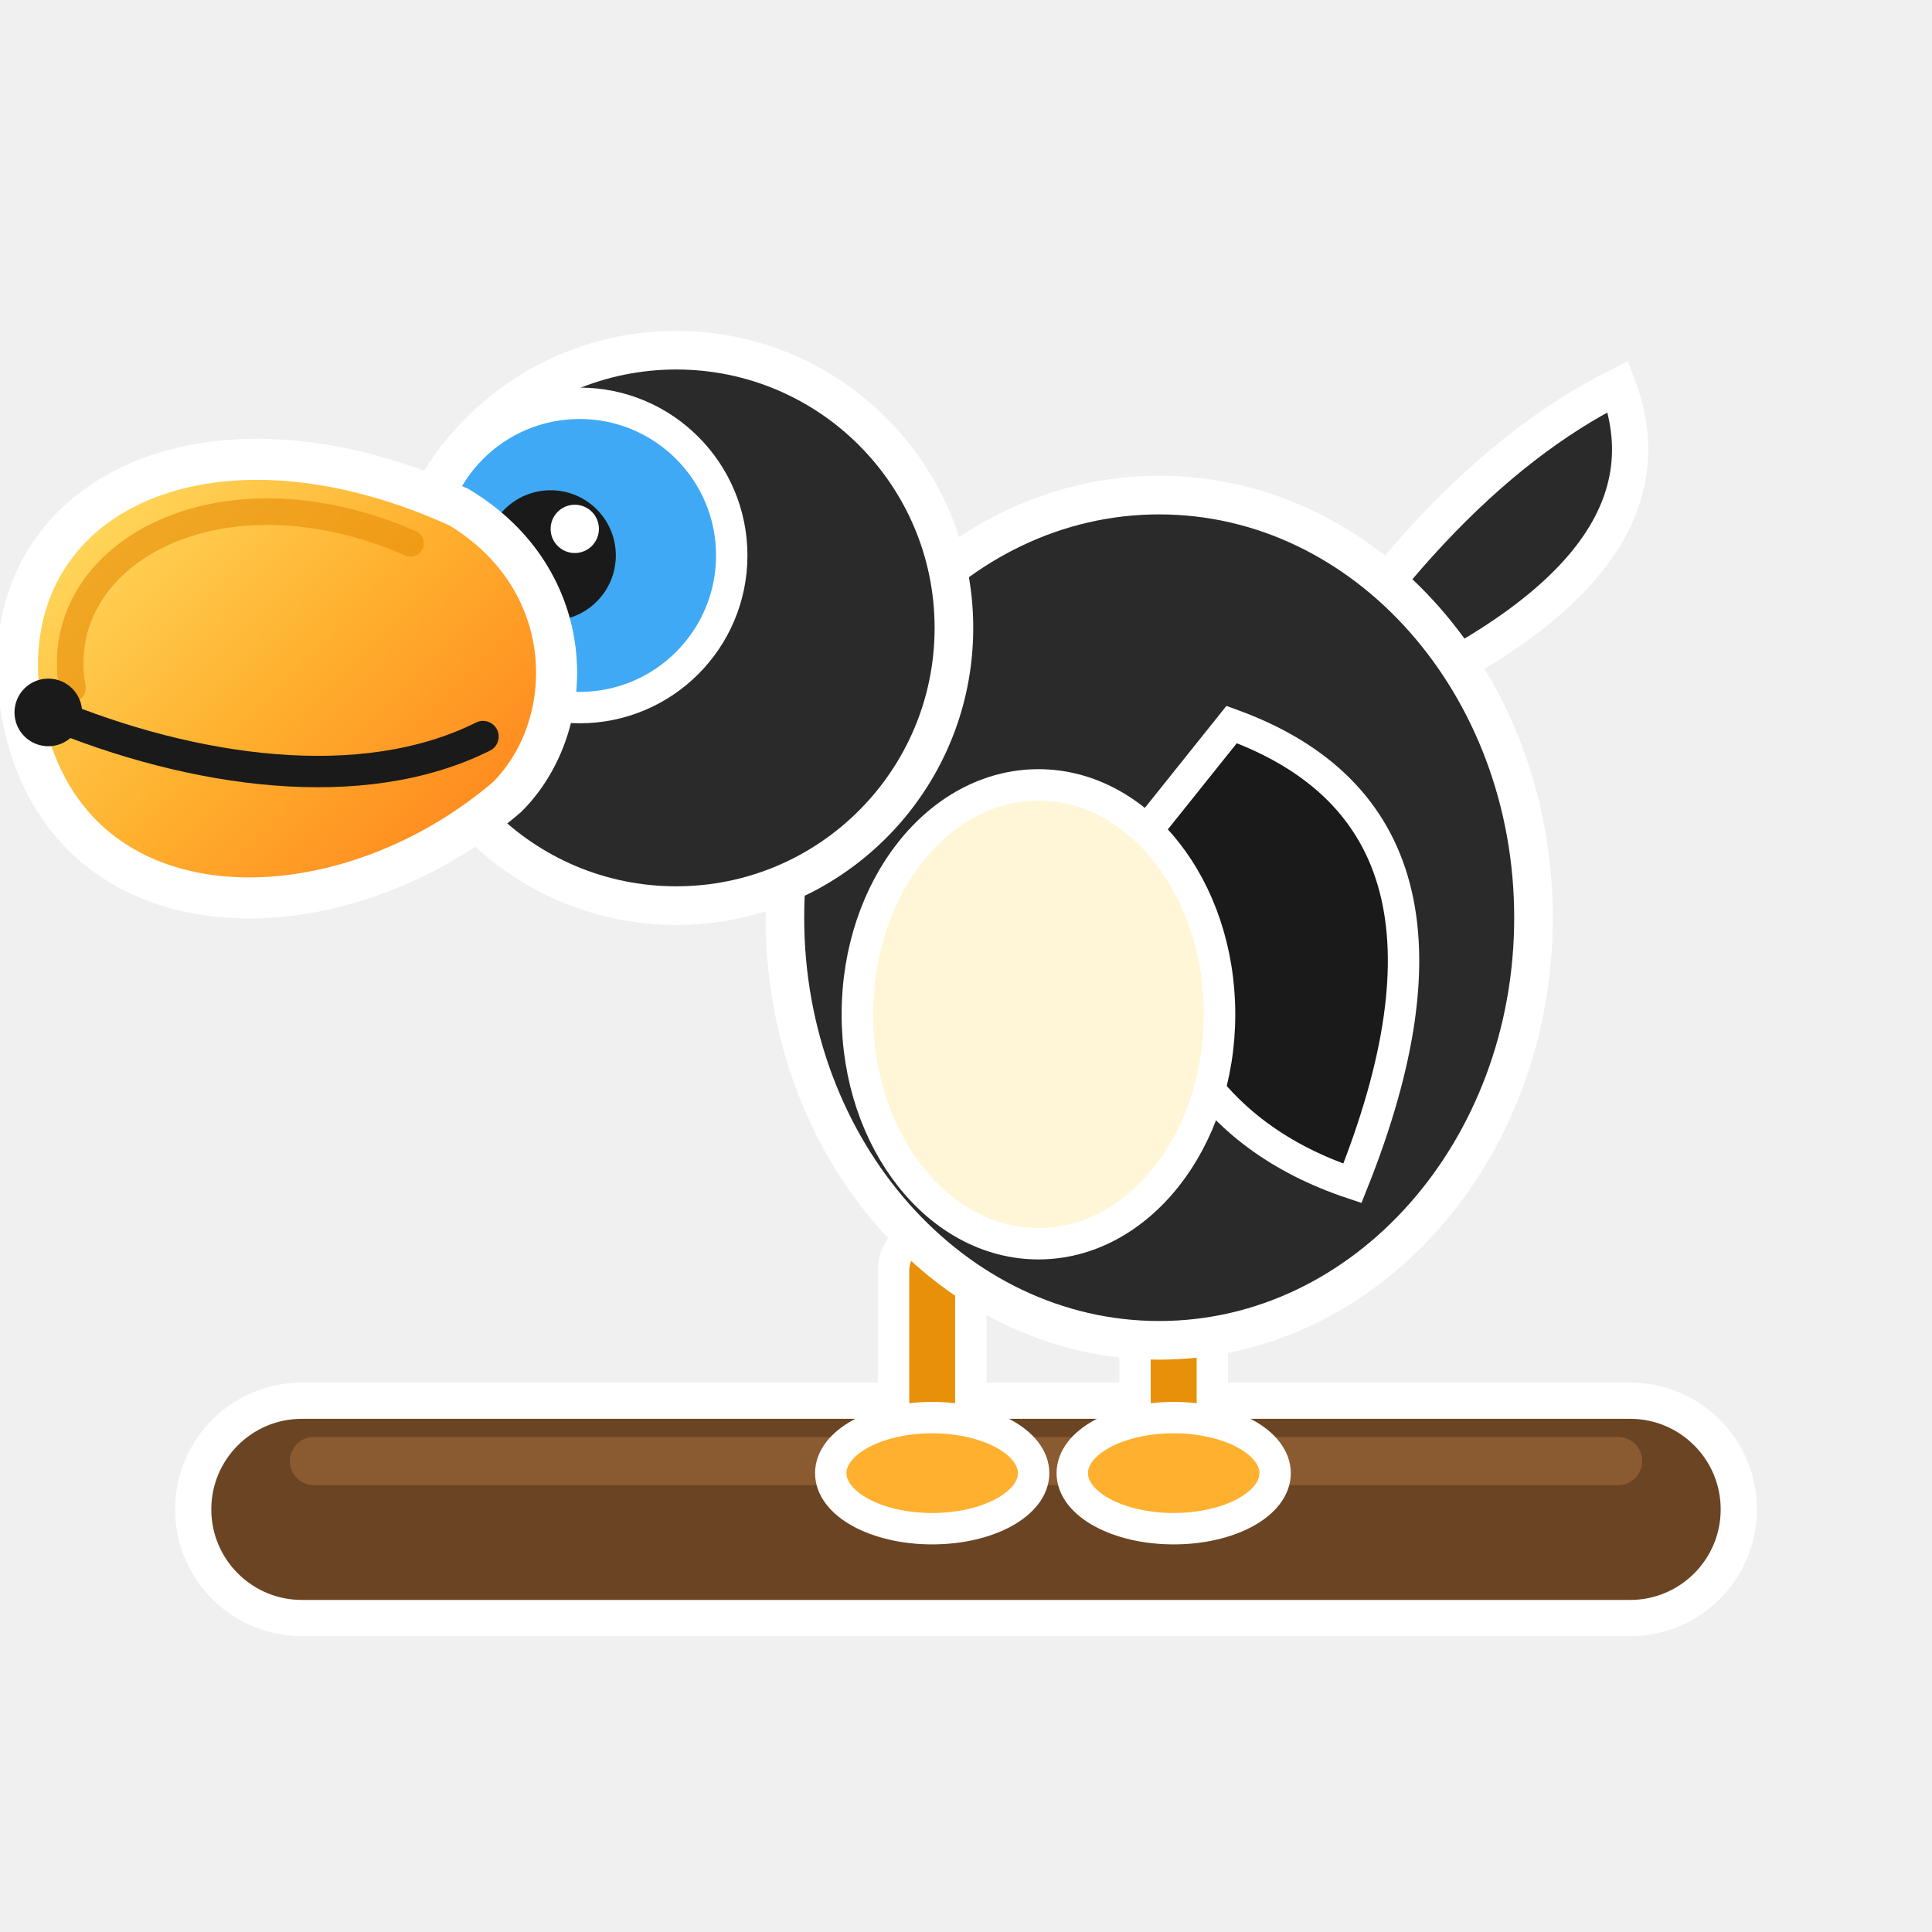
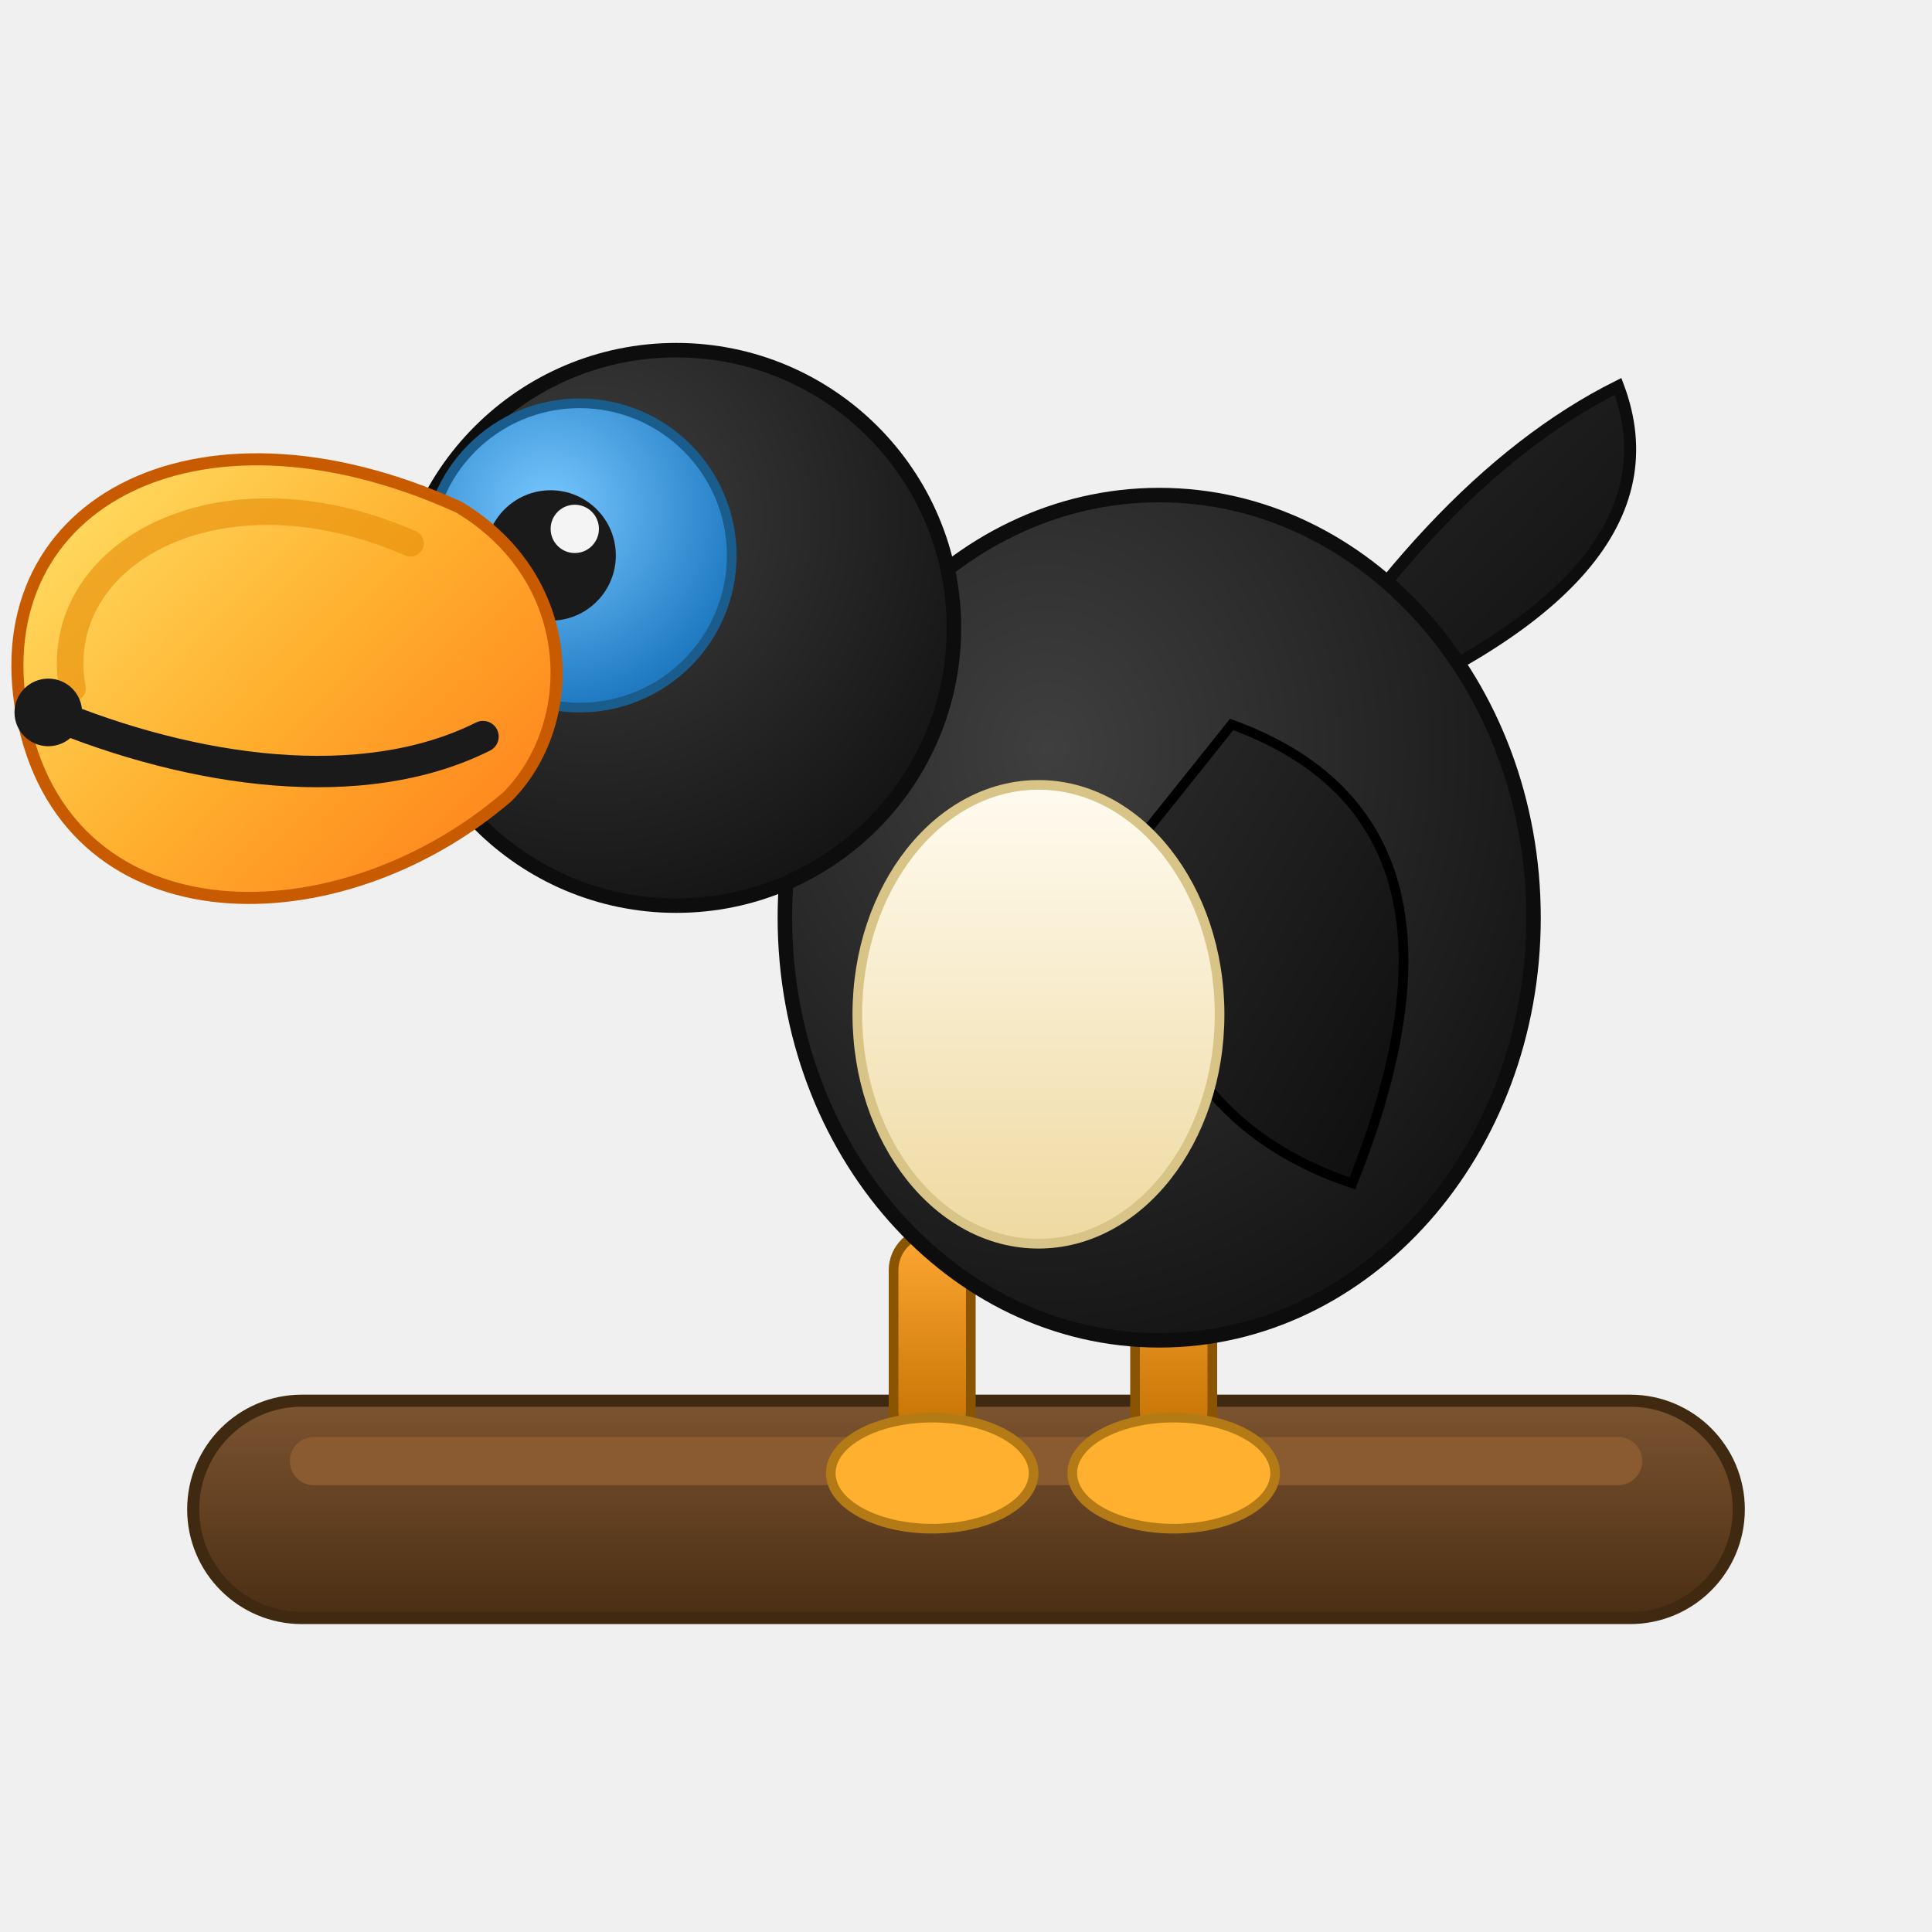
<svg xmlns="http://www.w3.org/2000/svg" viewBox="0 0 80 80">
  <defs>
    <linearGradient id="beakGrad" x1="0%" y1="10%" x2="100%" y2="90%">
      <stop offset="0%" stop-color="#ffe066" />
      <stop offset="50%" stop-color="#ffb02e" />
      <stop offset="100%" stop-color="#ff7e1a" />
    </linearGradient>
+     <linearGradient id="branchGrad" x1="0" y1="0" x2="0" y2="1">
+       <stop offset="0" stop-color="#7c5430" />
+       <stop offset="1" stop-color="#4a2e14" />
+     </linearGradient>
+     <radialGradient id="bodyGrad" cx="35%" cy="30%" r="75%">
+       <stop offset="0" stop-color="#3f3f3f" />
+       <stop offset="1" stop-color="#141414" />
+     </radialGradient>
+     <radialGradient id="headGrad" cx="35%" cy="30%" r="75%">
+       <stop offset="0" stop-color="#3f3f3f" />
+       <stop offset="1" stop-color="#141414" />
+     </radialGradient>
+     <linearGradient id="wingGrad" x1="0" y1="0" x2="1" y2="1">
+       <stop offset="0" stop-color="#2a2a2a" />
+       <stop offset="1" stop-color="#0d0d0d" />
+     </linearGradient>
+     <linearGradient id="chestGrad" x1="0" y1="0" x2="0" y2="1">
+       <stop offset="0" stop-color="#fffbf0" />
+       <stop offset="1" stop-color="#eed9a0" />
+     </linearGradient>
+     <radialGradient id="eyeRingGrad" cx="40%" cy="35%" r="65%">
+       <stop offset="0" stop-color="#78c8ff" />
+       <stop offset="1" stop-color="#1f7ac2" />
+     </radialGradient>
+     <linearGradient id="footGrad" x1="0" y1="0" x2="0" y2="1">
+       <stop offset="0" stop-color="#ffa733" />
+       <stop offset="1" stop-color="#c06f00" />
+     </linearGradient>
  </defs>
-   <rect x="8" y="58" width="64" height="9" rx="4.5" fill="#6b4423" stroke="white" stroke-width="1.5" />
+   <rect x="8" y="58" width="64" height="9" rx="4.5" fill="url(#branchGrad)" stroke="#3f2910" stroke-width="0.5" />
  <line x1="13" y1="60.5" x2="67" y2="60.5" stroke="#8a5a30" stroke-width="2" stroke-linecap="round" />
  <g>
    <animateTransform attributeName="transform" type="translate" values="0,0; 0,-5; 0,0; 0,-1; 0,0" keyTimes="0; 0.3; 0.55; 0.8; 1" dur="0.9s" repeatCount="indefinite" />
-     <path d="M55,30 Q70,24 67,16 Q59,20 52,32 Z" fill="#2a2a2a" stroke="white" stroke-width="1.5" />
-     <rect x="37" y="51" width="3.2" height="9" rx="1.6" fill="#e8900a" stroke="white" stroke-width="1.3" />
-     <ellipse cx="38.6" cy="61" rx="4.2" ry="2.3" fill="#ffb02e" stroke="white" stroke-width="1.3" />
-     <rect x="47" y="51" width="3.2" height="9" rx="1.6" fill="#e8900a" stroke="white" stroke-width="1.3" />
-     <ellipse cx="48.6" cy="61" rx="4.2" ry="2.3" fill="#ffb02e" stroke="white" stroke-width="1.3" />
-     <ellipse cx="48" cy="38" rx="15.5" ry="17.5" fill="#2a2a2a" stroke="white" stroke-width="1.6" />
-     <path d="M51,30 Q62,34 56,49 Q47,46 47,35 Z" fill="#1a1a1a" stroke="white" stroke-width="1.3" />
-     <ellipse cx="43" cy="42" rx="7.5" ry="9.5" fill="#fff6d8" stroke="white" stroke-width="1.3" />
-     <circle cx="28" cy="26" r="11.5" fill="#2a2a2a" stroke="white" stroke-width="1.6" />
-     <circle cx="24" cy="23" r="6.3" fill="#3fa9f5" stroke="white" stroke-width="1.3" />
+     <path d="M55,30 Q70,24 67,16 Q59,20 52,32 Z" fill="url(#wingGrad)" stroke="#0d0d0d" stroke-width="0.5" />
+     <rect x="37" y="51" width="3.2" height="9" rx="1.6" fill="url(#footGrad)" stroke="#8a5400" stroke-width="0.4" />
+     <ellipse cx="38.6" cy="61" rx="4.2" ry="2.3" fill="#ffb02e" stroke="#b37a16" stroke-width="0.4" />
+     <rect x="47" y="51" width="3.2" height="9" rx="1.6" fill="url(#footGrad)" stroke="#8a5400" stroke-width="0.4" />
+     <ellipse cx="48.6" cy="61" rx="4.2" ry="2.3" fill="#ffb02e" stroke="#b37a16" stroke-width="0.4" />
+     <ellipse cx="48" cy="38" rx="15.5" ry="17.5" fill="url(#bodyGrad)" stroke="#0d0d0d" stroke-width="0.6" />
+     <path d="M51,30 Q62,34 56,49 Q47,46 47,35 Z" fill="url(#wingGrad)" stroke="#000000" stroke-width="0.4" />
+     <ellipse cx="43" cy="42" rx="7.5" ry="9.5" fill="url(#chestGrad)" stroke="#d9c488" stroke-width="0.4" />
+     <circle cx="28" cy="26" r="11.5" fill="url(#headGrad)" stroke="#0d0d0d" stroke-width="0.6" />
+     <circle cx="24" cy="23" r="6.3" fill="url(#eyeRingGrad)" stroke="#1a5c8c" stroke-width="0.4" />
    <circle cx="22.8" cy="23" r="2.7" fill="#1a1a1a" />
-     <circle cx="23.8" cy="21.9" r="1" fill="white" />
-     <path d="M19,21 C8,16 -1,21 1,30 C3,39 14,39 21,33 C24,30 24,24 19,21 Z" fill="url(#beakGrad)" stroke="white" stroke-width="1.7" />
+     <circle cx="23.8" cy="21.9" r="1" fill="#f4f4f4" />
+     <path d="M19,21 C8,16 -1,21 1,30 C3,39 14,39 21,33 C24,30 24,24 19,21 Z" fill="url(#beakGrad)" stroke="#c85a00" stroke-width="0.5" />
    <path d="M17,22.5 C9,19 2,23 3,28.5" fill="none" stroke="#e8900a" stroke-width="1.1" stroke-linecap="round" opacity="0.65" />
    <path d="M2,29.5 C8,32 15,33 20,30.5" fill="none" stroke="#1a1a1a" stroke-width="1.3" stroke-linecap="round" />
    <circle cx="2" cy="29.5" r="1.4" fill="#1a1a1a" />
  </g>
</svg>
